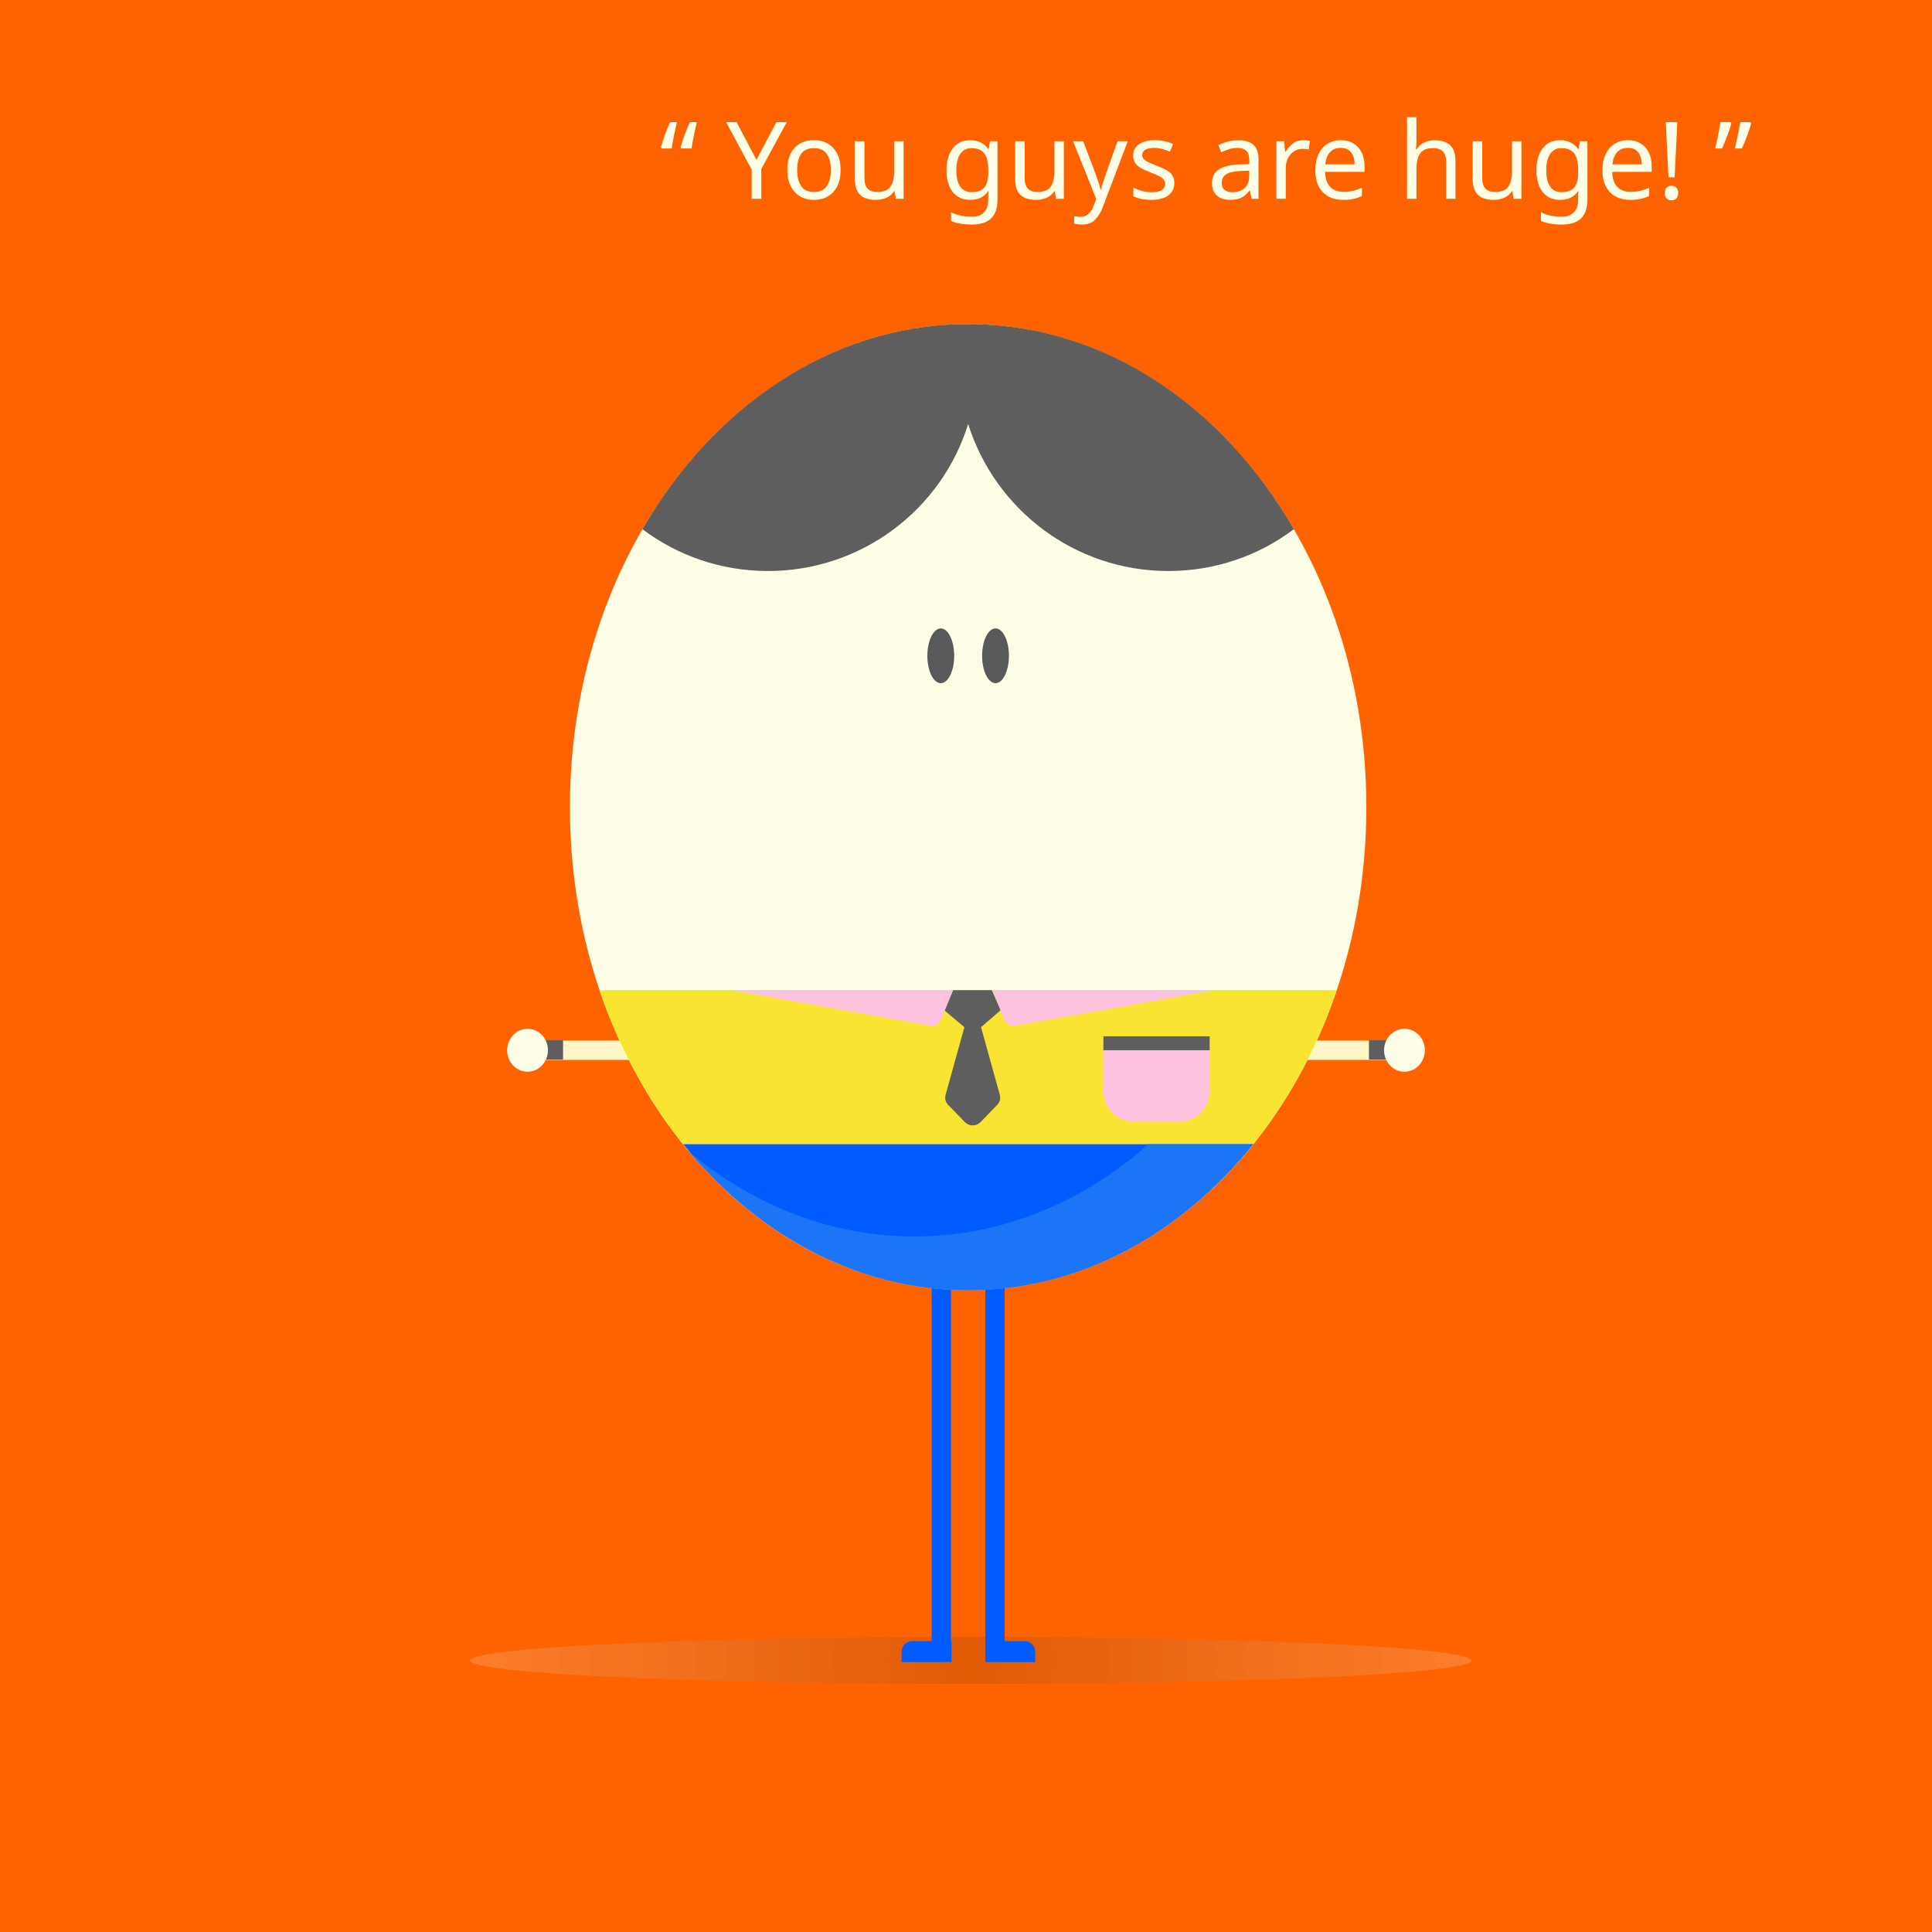
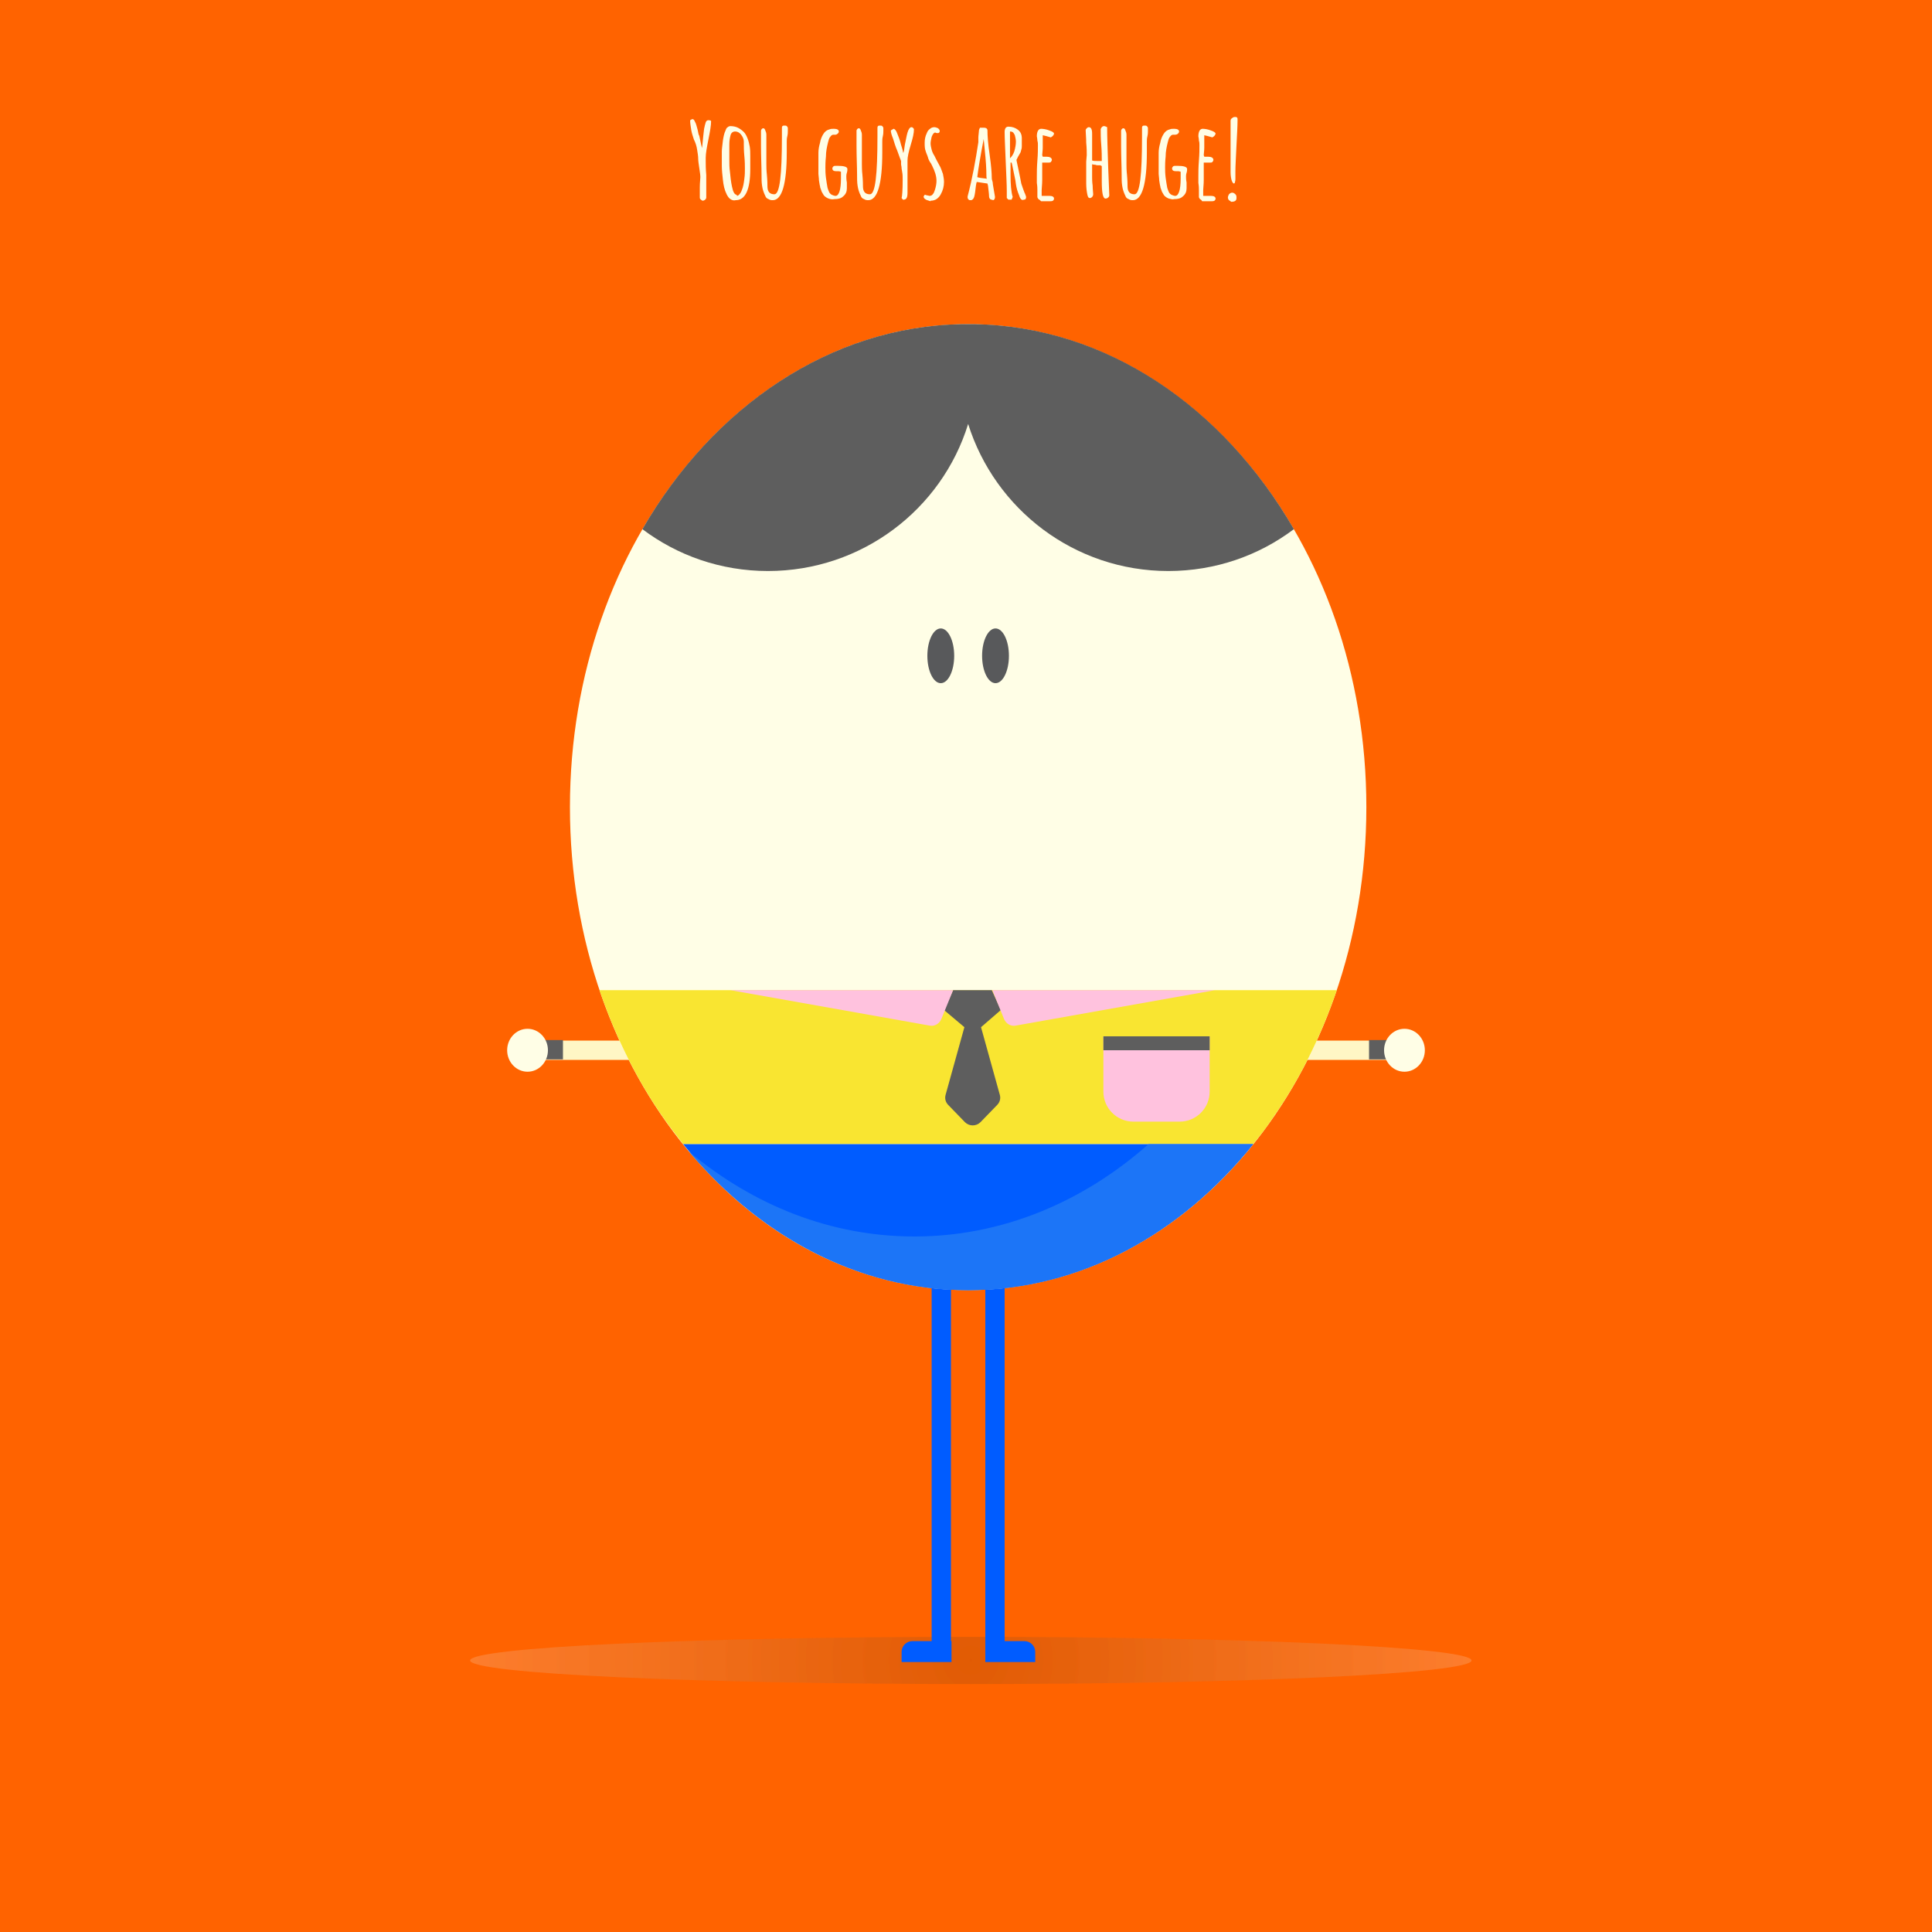
- <svg xmlns="http://www.w3.org/2000/svg" version="1.1" x="0px" y="0px" viewBox="0 0 360 360" enable-background="new 0 0 360 360" xml:space="preserve">
+ <svg xmlns="http://www.w3.org/2000/svg" version="1.1" id="Layer_1" x="0px" y="0px" viewBox="0 0 360 360" style="enable-background:new 0 0 360 360;" xml:space="preserve">
+   <style type="text/css">
+ 	.st0{fill:#FF6300;}
+ 	.st1{opacity:0.1;fill:url(#SVGID_1_);enable-background:new    ;}
+ 	.st2{opacity:0.1;fill:url(#SVGID_2_);enable-background:new    ;}
+ 	.st3{fill:none;}
+ 	.st4{fill:#005CFF;}
+ 	.st5{fill:#A6A8AB;}
+ 	.st6{fill:#FFF6C5;}
+ 	.st7{fill:#5E5E5E;}
+ 	.st8{fill:#FFFEE6;}
+ 	.st9{fill:#F9E531;}
+ 	.st10{fill:#58595B;}
+ 	.st11{fill:#1C75F7;}
+ 	.st12{fill:#FFC2DE;}
+ 	.st13{enable-background:new    ;}
+ </style>
  <g id="bg">
-     <rect x="0" fill="#FF6300" width="360" height="360" />
-     <radialGradient id="SVGID_1_" cx="180.897" cy="309.383" r="99.451" gradientUnits="userSpaceOnUse">
+     <rect class="st0" width="360" height="360" />
+     <radialGradient id="SVGID_1_" cx="180.9" cy="52.617" r="99.448" gradientTransform="matrix(1 0 0 -1 0 362)" gradientUnits="userSpaceOnUse">
      <stop offset="0" style="stop-color:#603813" />
      <stop offset="1" style="stop-color:#FFFFFF" />
    </radialGradient>
-     <ellipse opacity="0.1" fill="url(#SVGID_1_)" cx="180.9" cy="309.4" rx="93.3" ry="4.4" />
+     <ellipse class="st1" cx="180.9" cy="309.4" rx="93.3" ry="4.4" />
  </g>
-   <g id="Layer_2">
- </g>
  <g id="Layer_3">
</g>
  <g id="Layer_10">
-     <radialGradient id="SVGID_2_" cx="180.897" cy="309.383" r="99.451" gradientUnits="userSpaceOnUse">
+     <radialGradient id="SVGID_2_" cx="180.9" cy="52.617" r="99.448" gradientTransform="matrix(1 0 0 -1 0 362)" gradientUnits="userSpaceOnUse">
      <stop offset="0" style="stop-color:#603813" />
      <stop offset="1" style="stop-color:#FFFFFF" />
    </radialGradient>
-     <ellipse opacity="0.1" fill="url(#SVGID_2_)" cx="180.9" cy="309.4" rx="93.3" ry="4.4" />
-     <rect x="0" fill="none" width="360" height="360" />
+     <ellipse class="st2" cx="180.9" cy="309.4" rx="93.3" ry="4.4" />
+     <rect class="st3" width="360" height="360" />
    <g>
-       <path fill="#005CFF" d="M177.2,309.7H168v-1.9c0-1.1,0.9-2,2-2h7.3V309.7z" />
-       <path fill="#005CFF" d="M183.6,309.7h9.3v-1.9c0-1.1-0.9-2-2-2h-7.3V309.7z" />
+       <path class="st4" d="M177.2,309.7H168v-1.9c0-1.1,0.9-2,2-2h7.3v3.9H177.2z" />
+       <path class="st4" d="M183.6,309.7h9.3v-1.9c0-1.1-0.9-2-2-2h-7.3V309.7z" />
    </g>
    <g>
-       <rect x="173.6" y="234.8" fill="#005CFF" width="3.6" height="72.9" />
-       <rect x="183.6" y="234.8" fill="#005CFF" width="3.6" height="72.9" />
+       <rect x="173.6" y="234.8" class="st4" width="3.6" height="72.9" />
+       <rect x="183.6" y="234.8" class="st4" width="3.6" height="72.9" />
    </g>
-     <rect x="168" y="172.6" fill="#A6A8AB" width="12.4" height="15.3" />
-     <rect x="97" y="193.9" fill="#FFF6C5" width="40.9" height="3.6" />
-     <rect x="101.1" y="193.7" transform="matrix(4.500382e-11 1 -1 4.500382e-11 298.618 92.7326)" fill="#5E5E5E" width="3.6" height="3.9" />
-     <ellipse fill="#FFFEE6" cx="98.3" cy="195.7" rx="3.8" ry="4" />
-     <rect x="222" y="193.9" fill="#FFF6C5" width="40.9" height="3.6" />
-     <rect x="255.3" y="193.7" transform="matrix(4.500406e-11 -1 1 4.500406e-11 61.382 452.7326)" fill="#5E5E5E" width="3.6" height="3.9" />
-     <ellipse fill="#FFFEE6" cx="261.7" cy="195.7" rx="3.8" ry="4" />
-     <ellipse fill="#FFFEE6" cx="180.4" cy="150.4" rx="74.2" ry="90" />
-     <path fill="#F9E531" d="M111.7,184.5c3,8.7,7,16.8,12,23.9c1.1,1.6,2.4,3.2,3.6,4.8h106.2c1.2-1.5,2.5-3.1,3.6-4.8   c5-7.1,9-15.2,12-23.9H111.7z" />
+     <rect x="168" y="172.6" class="st5" width="12.4" height="15.3" />
+     <rect x="97" y="193.9" class="st6" width="40.9" height="3.6" />
+     <rect x="101" y="193.8" class="st7" width="3.9" height="3.6" />
+     <ellipse class="st8" cx="98.3" cy="195.7" rx="3.8" ry="4" />
+     <rect x="222" y="193.9" class="st6" width="40.9" height="3.6" />
+     <rect x="255.1" y="193.8" class="st7" width="3.9" height="3.6" />
+     <ellipse class="st8" cx="261.7" cy="195.7" rx="3.8" ry="4" />
+     <ellipse class="st8" cx="180.4" cy="150.4" rx="74.2" ry="90" />
+     <path class="st9" d="M111.7,184.5c3,8.7,7,16.8,12,23.9c1.1,1.6,2.4,3.2,3.6,4.8h106.2c1.2-1.5,2.5-3.1,3.6-4.8   c5-7.1,9-15.2,12-23.9H111.7z" />
    <g>
-       <ellipse fill="#58595B" cx="175.3" cy="122.2" rx="2.5" ry="5.1" />
-       <ellipse fill="#58595B" cx="185.5" cy="122.2" rx="2.5" ry="5.1" />
+       <ellipse class="st10" cx="175.3" cy="122.2" rx="2.5" ry="5.1" />
+       <ellipse class="st10" cx="185.5" cy="122.2" rx="2.5" ry="5.1" />
    </g>
-     <path fill="#5E5E5E" d="M181.5,60.4c-0.4,0-0.8,0-1.1,0c-0.4,0-0.8,0-1.1,0c-24.6,0.4-46.4,15.4-59.6,38.2   c6.5,4.9,14.6,7.8,23.4,7.8c17.5,0,32.4-11.5,37.3-27.4c5,15.9,19.8,27.4,37.3,27.4c8.8,0,16.9-2.9,23.4-7.8   C227.9,75.8,206.2,60.8,181.5,60.4z" />
-     <path fill="#5E5E5E" d="M186.5,188.2l-1.7-3.7h-3.6h-3.6l-1.7,3.7l3.8,3.2l-3.5,12.6c-0.2,0.7,0,1.4,0.5,1.9l3.1,3.2   c0.8,0.8,2.1,0.8,2.9,0l3.1-3.2c0.5-0.5,0.7-1.2,0.5-1.9l-3.5-12.6L186.5,188.2z" />
-     <path fill="#005CFF" d="M180.4,240.4c20.8,0,39.6-10.4,53.1-27.2H127.3C140.8,229.9,159.6,240.4,180.4,240.4z" />
-     <path fill="#1C75F7" d="M214,213.2c-12.2,10.8-27.3,17.2-43.6,17.2c-15.6,0-30-5.8-42-15.8c13.4,15.9,31.7,25.8,52,25.8   c20.8,0,39.6-10.4,53.1-27.2H214z" />
-     <path fill="#FFC2DE" d="M219.8,209h-8.6c-3.1,0-5.6-2.5-5.6-5.6v-10.3h19.8v10.3C225.4,206.5,222.9,209,219.8,209z" />
-     <rect x="205.6" y="193.1" fill="#5E5E5E" width="19.8" height="2.6" />
-     <path fill="#FFC2DE" d="M177.6,184.5l-2.2,5.4c-0.4,0.9-1.3,1.4-2.2,1.2l-37.1-6.6H177.6z" />
-     <path fill="#FFC2DE" d="M184.9,184.5l2.2,5.4c0.4,0.9,1.3,1.4,2.2,1.2l37.1-6.6H184.9z" />
+     <path class="st7" d="M181.5,60.4c-0.4,0-0.8,0-1.1,0c-0.4,0-0.8,0-1.1,0c-24.6,0.4-46.4,15.4-59.6,38.2c6.5,4.9,14.6,7.8,23.4,7.8   c17.5,0,32.4-11.5,37.3-27.4c5,15.9,19.8,27.4,37.3,27.4c8.8,0,16.9-2.9,23.4-7.8C227.9,75.8,206.2,60.8,181.5,60.4z" />
+     <path class="st7" d="M186.5,188.2l-1.7-3.7h-3.6h-3.6l-1.7,3.7l3.8,3.2l-3.5,12.6c-0.2,0.7,0,1.4,0.5,1.9l3.1,3.2   c0.8,0.8,2.1,0.8,2.9,0l3.1-3.2c0.5-0.5,0.7-1.2,0.5-1.9l-3.5-12.6L186.5,188.2z" />
+     <path class="st4" d="M180.4,240.4c20.8,0,39.6-10.4,53.1-27.2H127.3C140.8,229.9,159.6,240.4,180.4,240.4z" />
+     <path class="st11" d="M214,213.2c-12.2,10.8-27.3,17.2-43.6,17.2c-15.6,0-30-5.8-42-15.8c13.4,15.9,31.7,25.8,52,25.8   c20.8,0,39.6-10.4,53.1-27.2H214z" />
+     <path class="st12" d="M219.8,209h-8.6c-3.1,0-5.6-2.5-5.6-5.6v-10.3h19.8v10.3C225.4,206.5,222.9,209,219.8,209z" />
+     <rect x="205.6" y="193.1" class="st7" width="19.8" height="2.6" />
+     <path class="st12" d="M177.6,184.5l-2.2,5.4c-0.4,0.9-1.3,1.4-2.2,1.2l-37.1-6.6L177.6,184.5L177.6,184.5z" />
+     <path class="st12" d="M184.9,184.5l2.2,5.4c0.4,0.9,1.3,1.4,2.2,1.2l37.1-6.6L184.9,184.5L184.9,184.5z" />
  </g>
  <g id="Layer_4">
</g>
  <g id="Layer_5">
</g>
  <g id="Layer_6">
</g>
  <g id="Layer_7">
</g>
  <g id="Layer_8">
</g>
  <g id="Layer_11">
</g>
-   <g id="Layer_9">
-     <text transform="matrix(1 0 0 1 122.9156 37.0415)" fill="#FFFEE6" font-family="'AmaticSC-Bold'" font-size="20px">“ You guys are huge! ”</text>
+   <g class="st13">
+     <path class="st8" d="M130.5,37.1c-0.1-0.1-0.1-0.2-0.1-0.3l0-1.9c0-0.9,0.1-1.5,0.1-1.9c0-0.4-0.1-1-0.2-1.7   c-0.1-0.7-0.2-1.3-0.2-1.7c0-0.5-0.1-1.1-0.2-1.7c-0.1-0.7-0.3-1.3-0.6-1.9c-0.2-0.6-0.4-1.2-0.5-1.8c-0.1-0.7-0.2-1.2-0.2-1.7   c0-0.1,0.1-0.2,0.2-0.2c0.1-0.1,0.2-0.1,0.3-0.1c0.1,0,0.3,0.2,0.4,0.5c0.2,0.3,0.3,0.8,0.5,1.5c0.1,0.6,0.2,1,0.3,1.1l0.3,1.4   l0.2,0.9c0-0.2,0.1-0.5,0.1-0.8c0.1-1.1,0.2-2,0.3-2.8c0.1-0.5,0.2-0.9,0.3-1.2c0.1-0.3,0.3-0.4,0.5-0.4c0.4,0,0.5,0.1,0.5,0.2   c0,0.8-0.2,1.9-0.5,3.4c-0.3,1.5-0.5,2.6-0.5,3.4l0,0.3c0,0.2,0,0.3,0,0.4V30c0,0.6,0,1.5,0.1,2.6l0,2.7l0,0.5l0,0.5v0.5   c0,0.2-0.1,0.3-0.2,0.4c-0.1,0.1-0.3,0.2-0.5,0.2C130.7,37.3,130.6,37.2,130.5,37.1z" />
+     <path class="st8" d="M136.1,37.1c-0.3-0.2-0.5-0.5-0.7-0.9c-0.4-0.8-0.6-1.7-0.7-2.7c-0.1-0.9-0.2-1.8-0.2-2.6c0-0.2,0-0.3,0-0.4   v-0.4c0-0.1,0-0.1,0-0.1v-0.4l0-1.4c0-0.4,0.1-1.1,0.2-2c0.1-0.6,0.2-1.3,0.5-1.9c0.1-0.3,0.2-0.5,0.4-0.6c0.1-0.1,0.3-0.2,0.5-0.2   c0.5,0,1,0.1,1.4,0.3s0.8,0.5,1.1,0.8c0.3,0.3,0.5,0.7,0.7,1.2c0.2,0.5,0.3,1,0.4,1.5c0.1,0.6,0.1,1.2,0.1,1.8v0.2   c0,0.4,0,0.8,0,1.1l0,1.1c0,3.8-0.9,5.8-2.7,5.8C136.7,37.4,136.4,37.3,136.1,37.1z M137.7,36.3c0.2-0.2,0.4-0.5,0.5-0.8   c0.3-0.7,0.4-1.4,0.5-2.2c0.1-0.7,0.1-1.3,0.1-1.8c0-0.6,0-1.4-0.1-2.4c-0.1-1-0.1-1.8-0.1-2.3v-0.4c0-0.5-0.2-0.9-0.5-1.3   c-0.3-0.4-0.7-0.6-1.1-0.6c-0.5,0-0.8,0.3-0.9,0.8c-0.1,0.4-0.2,0.9-0.2,1.6c0,0.3,0,0.5,0,0.6v0.5l0,0.9c0,0.3,0,0.6,0,0.9   c0,0.7,0,1.4,0.1,2.1c0.1,1,0.2,2,0.4,2.9c0.2,1,0.5,1.5,0.9,1.5C137.2,36.6,137.5,36.5,137.7,36.3z" />
+     <path class="st8" d="M143.2,37.1c-0.3-0.1-0.5-0.3-0.6-0.6c-0.3-0.6-0.5-1.2-0.6-1.9c-0.1-0.6-0.1-1.3-0.1-2.2   c0-1.4-0.1-3.2-0.1-5.3l0-1.5c0-0.1,0-0.2,0-0.4c0-0.5,0-0.8,0-0.9c0.1-0.3,0.3-0.4,0.4-0.4c0.2,0,0.3,0.1,0.4,0.4   c0.1,0.2,0.2,0.5,0.2,0.8v5.4c0,0.5,0,1.2,0.1,2.1c0.1,1.1,0.1,1.8,0.1,2.1c0,1,0.4,1.5,1.3,1.5c1,0,1.4-3.6,1.4-10.8v-1.1v-0.2   c0,0,0-0.1,0-0.2c0-0.2,0-0.3,0.1-0.4s0.2-0.1,0.4-0.1c0.2,0,0.3,0,0.4,0.1c0.1,0.1,0.2,0.2,0.2,0.4c0,0.1,0,0.2,0,0.5   c0,0.2,0,0.6-0.1,1c-0.1,0.4-0.1,0.7-0.1,1c0,0.3,0,0.6,0,0.8l0,0.8v0.2c0,0.1,0,0.1,0,0.2c0,5.9-0.9,8.9-2.6,8.9   C143.8,37.3,143.5,37.3,143.2,37.1z" />
+     <path class="st8" d="M154.4,37c-0.3-0.1-0.6-0.3-0.8-0.5c-0.2-0.2-0.3-0.5-0.5-0.8c-0.1-0.4-0.3-0.7-0.3-1   c-0.1-0.3-0.1-0.6-0.2-1.1c0-0.5-0.1-0.9-0.1-1.2v-1.2v-0.8c0-0.8,0-1.4,0-1.9c0-0.6,0.1-1.2,0.3-1.9c0.1-0.6,0.3-1.1,0.6-1.6   c0.3-0.5,0.7-0.8,1.2-0.9c0.2-0.1,0.5-0.1,0.8-0.1c0.6,0,0.9,0.2,0.9,0.5c0,0.2-0.1,0.3-0.2,0.4s-0.3,0.2-0.4,0.2   c-0.1,0-0.2,0-0.2,0c-0.1,0-0.1,0-0.2,0c-0.2,0-0.4,0.1-0.6,0.4c-0.2,0.2-0.3,0.6-0.4,1c-0.2,0.8-0.4,1.7-0.4,2.7   c-0.1,0.9-0.1,1.6-0.1,2c0,0.5,0,1.1,0.1,1.9c0.1,0.7,0.2,1.4,0.3,1.9c0.1,0.3,0.2,0.6,0.3,0.8c0.1,0.2,0.3,0.4,0.5,0.5   c0.2,0.1,0.5,0.2,0.7,0.2c0.6,0,1-1.1,1-3.2V32c-0.1,0-0.2-0.1-0.5-0.1H156h-0.2c-0.5,0-0.7-0.2-0.7-0.5c0-0.2,0.1-0.3,0.2-0.4   c0.1-0.1,0.3-0.1,0.5-0.1v0h0.3c1.2,0,1.8,0.2,1.8,0.6c0,0.1,0,0.4-0.1,0.7c-0.1,0.3-0.1,0.6-0.1,0.7c0,0.2,0,0.6,0.1,1.1l0,1.1   c0,0.6-0.2,1.1-0.7,1.5c-0.4,0.4-1,0.5-1.6,0.5C155,37.2,154.7,37.1,154.4,37z" />
+     <path class="st8" d="M161,37.1c-0.3-0.1-0.5-0.3-0.6-0.6c-0.3-0.6-0.5-1.2-0.6-1.9c-0.1-0.6-0.1-1.3-0.1-2.2c0-1.4-0.1-3.2-0.1-5.3   l0-1.5c0-0.1,0-0.2,0-0.4c0-0.5,0-0.8,0-0.9c0.1-0.3,0.3-0.4,0.4-0.4c0.2,0,0.3,0.1,0.4,0.4c0.1,0.2,0.2,0.5,0.2,0.8v5.4   c0,0.5,0,1.2,0.1,2.1c0.1,1.1,0.1,1.8,0.1,2.1c0,1,0.4,1.5,1.3,1.5c1,0,1.4-3.6,1.4-10.8v-1.1v-0.2c0,0,0-0.1,0-0.2   c0-0.2,0-0.3,0.1-0.4s0.2-0.1,0.4-0.1c0.2,0,0.3,0,0.4,0.1c0.1,0.1,0.2,0.2,0.2,0.4c0,0.1,0,0.2,0,0.5c0,0.2,0,0.6-0.1,1   c-0.1,0.4-0.1,0.7-0.1,1c0,0.3,0,0.6,0,0.8l0,0.8v0.2c0,0.1,0,0.1,0,0.2c0,5.9-0.9,8.9-2.6,8.9C161.6,37.3,161.3,37.3,161,37.1z" />
+     <path class="st8" d="M168,36.9c0.1-0.3,0.2-1.4,0.2-3.4c0-0.5,0-1-0.1-1.5l-0.1-0.6c0-0.4-0.1-0.6-0.1-0.8V30   c-0.1-0.3-0.4-1-0.7-1.9c-0.4-0.9-0.6-1.7-0.8-2.3c-0.3-0.7-0.4-1.2-0.4-1.4v-0.1l0.5-0.3c0.2,0,0.5,0.3,0.7,0.9   c0.2,0.5,0.5,1.2,0.7,2.1c0.3,0.9,0.4,1.4,0.4,1.5c0.1-0.1,0.2-0.6,0.3-1.5c0.2-0.9,0.3-1.6,0.5-2.3c0.2-0.7,0.5-1,0.7-1   c0.1,0,0.2,0,0.3,0.1c0.1,0.1,0.2,0.2,0.2,0.3c0,0.7-0.2,1.6-0.6,2.9c-0.4,1.3-0.6,2.3-0.6,2.9v6c0,0.9-0.2,1.3-0.7,1.3   C168.4,37.3,168.2,37.2,168,36.9z" />
+     <path class="st8" d="M172.4,37.1c-0.2-0.1-0.3-0.3-0.3-0.5l0.2-0.3c0.1,0,0.2,0,0.4,0.1c0.2,0,0.4,0.1,0.5,0.1   c0.2,0,0.5-0.1,0.6-0.3c0.2-0.2,0.3-0.5,0.4-0.8c0.2-0.6,0.3-1.2,0.3-1.7c0-0.9-0.3-1.8-0.8-2.8l-0.2-0.4c-0.3-0.4-0.5-0.8-0.6-1.2   s-0.3-0.7-0.4-1.1c-0.2-0.5-0.2-1-0.2-1.6c0-0.6,0.1-1.2,0.4-1.8c0.1-0.3,0.3-0.6,0.6-0.8c0.2-0.2,0.5-0.3,0.8-0.3   c0.2,0,0.5,0.1,0.7,0.2c0.2,0.2,0.3,0.3,0.3,0.5c0,0.1,0,0.2-0.1,0.3s-0.2,0.1-0.3,0.1c-0.1,0-0.3,0-0.4-0.1   c-0.3,0-0.5,0.3-0.7,0.8c-0.1,0.5-0.2,0.9-0.2,1.2c0,0.4,0.1,0.8,0.2,1.2c0.1,0.4,0.3,0.8,0.5,1.1l0.4,0.8l0.7,1.3   c0.2,0.4,0.3,0.8,0.5,1.3c0.1,0.5,0.2,1,0.2,1.5c0,0.8-0.2,1.6-0.6,2.3c-0.2,0.4-0.5,0.7-0.8,0.9s-0.7,0.3-1.1,0.3v0.1   C172.7,37.3,172.5,37.2,172.4,37.1z" />
+     <path class="st8" d="M184.5,37.1c-0.1-0.1-0.2-0.3-0.2-0.5c0-0.4-0.1-1.1-0.2-2l-0.1-0.4l-2-0.3c-0.1,0.3-0.2,0.9-0.3,1.9   c-0.1,0.7-0.2,1.1-0.4,1.3c-0.1,0.1-0.2,0.2-0.4,0.2c-0.2,0-0.3,0-0.4-0.1c-0.1-0.1-0.2-0.2-0.2-0.4l0-0.1l0-0.1   c0.9-3.4,1.5-6.8,2-10.1c0-0.1,0-0.1,0-0.3c0-0.1,0-0.3,0-0.5c0-0.5,0.1-0.9,0.1-1.2c0-0.3,0.1-0.5,0.2-0.7h0.7   c0.2,0,0.3,0,0.5,0.1c0.1,0.1,0.2,0.2,0.2,0.4c0,1,0.1,2.5,0.4,4.5c0.3,2.1,0.4,3.5,0.4,4.3c0,0.1,0,0.3,0.1,0.6   c0.1,0.3,0.1,0.5,0.1,0.6s0.1,0.5,0.2,1.2c0.1,0.6,0.2,1.1,0.2,1.2v0c0,0.3-0.1,0.5-0.3,0.6C184.8,37.2,184.6,37.2,184.5,37.1z    M183.8,32.6c0-1.2-0.1-2.7-0.3-4.6l-0.2-2.1c-0.6,3.1-1,5.5-1.2,7.1c0.2,0.1,0.8,0.2,1.8,0.3C183.8,33.2,183.8,32.9,183.8,32.6z" />
+     <path class="st8" d="M189.9,36.4c-0.3-0.7-0.5-1.4-0.6-2.1l-0.1-0.7c-0.4-1.9-0.6-3-0.7-3.3h-0.2c0,0.4,0,0.7,0,1.1v1.1   c0,1.8,0.1,3.2,0.4,4.2l-0.2,0.5h-0.6l-0.3-0.3l0-1.3c0-1.2-0.1-3-0.2-5.5c-0.1-2.6-0.2-4.4-0.2-5.5c0-0.6,0.2-1,0.7-1   c0.7,0,1.3,0.2,1.8,0.6c0.5,0.4,0.7,0.9,0.7,1.6v1.4c0,0.2,0,0.4-0.1,0.7s-0.1,0.5-0.2,0.6l-0.4,0.7l-0.3,0.6l0.1,0.5l0.3,1.4   c0.2,1,0.4,1.9,0.5,2.5c0.2,0.6,0.4,1.2,0.6,1.7l0.1,0.2c0.1,0.3,0.2,0.5,0.2,0.6c0,0.1,0,0.2-0.1,0.4c-0.1,0.1-0.2,0.1-0.3,0.1   C190.4,37.4,190.1,37.1,189.9,36.4z M189,28.2c0.2-0.7,0.3-1.3,0.3-1.8c0-0.4-0.1-0.8-0.2-1.2c-0.1-0.2-0.2-0.4-0.3-0.5   s-0.3-0.2-0.6-0.2l0,0.1l0,0.2l0,2.4c0,0.7,0,1.4,0,2.3C188.5,29.2,188.8,28.8,189,28.2z" />
+     <path class="st8" d="M193.5,37.1c-0.1-0.1-0.2-0.3-0.2-0.4v-0.5v-0.4c0-0.1,0-0.3,0-0.4c0-0.3,0-0.7-0.1-1.3l0-1.3   c0-0.7,0-1.6,0.1-2.9c0.1-1.2,0.1-2.1,0.1-2.9c0-0.2,0-0.5-0.1-0.8c0-0.4-0.1-0.7-0.1-0.8c0-0.9,0.3-1.4,0.8-1.4   c0.4,0,1,0.1,1.5,0.3c0.6,0.2,0.9,0.4,0.9,0.6c0,0.1-0.1,0.3-0.2,0.4c-0.1,0.1-0.2,0.2-0.4,0.3c-0.6-0.2-1.1-0.3-1.5-0.4   c0,0.2,0,0.5,0,0.9c0,0.5,0,1,0,1.4c0,0.6-0.1,1.1-0.1,1.4l0.1,0.3l0.3,0c0.1,0,0.2,0,0.4,0c0.6,0,1,0.2,1,0.6   c0,0.1-0.1,0.3-0.2,0.4c-0.1,0.1-0.3,0.1-0.5,0.1c-0.2,0-0.4,0-0.6,0h-0.5c0,0.3,0,0.9,0,1.5s0,1.3,0,1.8c0,0.8-0.1,1.4-0.1,1.8   c0,0.7,0,1.1,0,1.1l0.7,0c0.2,0,0.5,0,0.8,0c0.5,0,0.8,0.2,0.8,0.5c0,0.2-0.1,0.3-0.2,0.4c-0.2,0.1-0.4,0.1-0.6,0.1H194   C193.8,37.3,193.7,37.2,193.5,37.1z" />
+     <path class="st8" d="M205.3,33.7l0-1.1l0-0.9v-0.1v-0.2c0-0.1,0-0.2,0-0.4c0,0,0-0.1-0.1-0.1s-0.1-0.1-0.1-0.1v0   c-0.1,0-0.2,0-0.4,0s-0.4,0-0.6-0.1c-0.1,0-0.3,0-0.6-0.1V33c0,0.3,0,0.9,0.1,1.6c0,0.7,0.1,1.3,0.1,1.6c0,0.2-0.1,0.4-0.2,0.5   c-0.1,0.1-0.2,0.2-0.4,0.2c-0.3,0-0.4-0.2-0.5-0.7c-0.1-0.5-0.2-1.2-0.2-2l0-1.6c0-0.5,0-0.9,0-1.4v-0.3v-0.3c0-0.2,0-0.4,0-0.4   v-0.1l0.1-1.2c0-0.5,0-1.3-0.1-2.3c0-1-0.1-1.8-0.1-2.3c0-0.2,0.1-0.3,0.2-0.4c0.1-0.1,0.2-0.2,0.4-0.2c0.4,0,0.6,0.4,0.6,1.2   l0,2.5c0,0.7,0,1.6,0,2.5c0.2,0.1,0.6,0.1,1.1,0.1h0.7c0-0.1,0-0.2,0-0.2c0-0.6,0-1.6-0.1-2.8c-0.1-1.2-0.1-2.1-0.1-2.9   c0-0.1,0.1-0.3,0.2-0.4c0.1-0.1,0.2-0.2,0.4-0.2c0.1,0,0.2,0,0.4,0.1l0.2,0.1c0,1.9,0.1,4.4,0.2,7.6l0.2,5.1c0,0.2-0.1,0.3-0.2,0.4   c-0.1,0.1-0.3,0.2-0.5,0.2C205.5,37,205.3,35.9,205.3,33.7z" />
+     <path class="st8" d="M210.3,37.1c-0.3-0.1-0.5-0.3-0.6-0.6c-0.3-0.6-0.5-1.2-0.6-1.9c-0.1-0.6-0.1-1.3-0.1-2.2   c0-1.4-0.1-3.2-0.1-5.3l0-1.5c0-0.1,0-0.2,0-0.4c0-0.5,0-0.8,0-0.9c0.1-0.3,0.3-0.4,0.4-0.4c0.2,0,0.3,0.1,0.4,0.4   c0.1,0.2,0.2,0.5,0.2,0.8v5.4c0,0.5,0,1.2,0.1,2.1c0.1,1.1,0.1,1.8,0.1,2.1c0,1,0.4,1.5,1.3,1.5c1,0,1.4-3.6,1.4-10.8v-1.1v-0.2   c0,0,0-0.1,0-0.2c0-0.2,0-0.3,0.1-0.4s0.2-0.1,0.4-0.1c0.2,0,0.3,0,0.4,0.1c0.1,0.1,0.2,0.2,0.2,0.4c0,0.1,0,0.2,0,0.5   c0,0.2,0,0.6-0.1,1c-0.1,0.4-0.1,0.7-0.1,1c0,0.3,0,0.6,0,0.8l0,0.8v0.2c0,0.1,0,0.1,0,0.2c0,5.9-0.9,8.9-2.6,8.9   C210.9,37.3,210.6,37.3,210.3,37.1z" />
+     <path class="st8" d="M217.8,37c-0.3-0.1-0.6-0.3-0.8-0.5c-0.2-0.2-0.3-0.5-0.5-0.8c-0.1-0.4-0.3-0.7-0.3-1   c-0.1-0.3-0.1-0.6-0.2-1.1c0-0.5-0.1-0.9-0.1-1.2v-1.2v-0.8c0-0.8,0-1.4,0-1.9c0-0.6,0.1-1.2,0.3-1.9c0.1-0.6,0.3-1.1,0.6-1.6   c0.3-0.5,0.7-0.8,1.2-0.9c0.2-0.1,0.5-0.1,0.8-0.1c0.6,0,0.9,0.2,0.9,0.5c0,0.2-0.1,0.3-0.2,0.4s-0.3,0.2-0.5,0.2   c-0.1,0-0.2,0-0.2,0c-0.1,0-0.1,0-0.2,0c-0.2,0-0.4,0.1-0.6,0.4c-0.2,0.2-0.3,0.6-0.4,1c-0.2,0.8-0.4,1.7-0.4,2.7   c-0.1,0.9-0.1,1.6-0.1,2c0,0.5,0,1.1,0.1,1.9c0.1,0.7,0.2,1.4,0.3,1.9c0.1,0.3,0.2,0.6,0.3,0.8s0.3,0.4,0.5,0.5   c0.2,0.1,0.5,0.2,0.7,0.2c0.6,0,1-1.1,1-3.2V32c-0.1,0-0.2-0.1-0.5-0.1h-0.2h-0.2c-0.5,0-0.7-0.2-0.7-0.5c0-0.2,0.1-0.3,0.2-0.4   c0.1-0.1,0.3-0.1,0.5-0.1v0h0.3c1.2,0,1.8,0.2,1.8,0.6c0,0.1,0,0.4-0.1,0.7c-0.1,0.3-0.1,0.6-0.1,0.7c0,0.2,0,0.6,0.1,1.1l0,1.1   c0,0.6-0.2,1.1-0.7,1.5c-0.4,0.4-1,0.5-1.6,0.5C218.5,37.2,218.2,37.1,217.8,37z" />
+     <path class="st8" d="M223.6,37.1c-0.1-0.1-0.2-0.3-0.2-0.4v-0.5v-0.4c0-0.1,0-0.3,0-0.4c0-0.3,0-0.7-0.1-1.3l0-1.3   c0-0.7,0-1.6,0.1-2.9c0.1-1.2,0.1-2.1,0.1-2.9c0-0.2,0-0.5-0.1-0.8c0-0.4-0.1-0.7-0.1-0.8c0-0.9,0.3-1.4,0.8-1.4   c0.4,0,1,0.1,1.5,0.3c0.6,0.2,0.9,0.4,0.9,0.6c0,0.1-0.1,0.3-0.2,0.4c-0.1,0.1-0.2,0.2-0.4,0.3c-0.6-0.2-1.1-0.3-1.5-0.4   c0,0.2,0,0.5,0,0.9c0,0.5,0,1,0,1.4c0,0.6-0.1,1.1-0.1,1.4l0.1,0.3l0.3,0c0.1,0,0.2,0,0.4,0c0.6,0,1,0.2,1,0.6   c0,0.1-0.1,0.3-0.2,0.4c-0.1,0.1-0.3,0.1-0.5,0.1c-0.2,0-0.4,0-0.6,0h-0.5c0,0.3,0,0.9,0,1.5s0,1.3,0,1.8c0,0.8-0.1,1.4-0.1,1.8   c0,0.7,0,1.1,0,1.1l0.7,0c0.2,0,0.5,0,0.8,0c0.5,0,0.8,0.2,0.8,0.5c0,0.2-0.1,0.3-0.2,0.4c-0.2,0.1-0.4,0.1-0.6,0.1h-1.7   C223.9,37.3,223.8,37.2,223.6,37.1z" />
+     <path class="st8" d="M229,37.3c-0.1-0.1-0.2-0.3-0.2-0.5c0-0.2,0.1-0.4,0.2-0.6c0.2-0.2,0.4-0.3,0.6-0.3c0.2,0,0.4,0.1,0.6,0.3   c0.2,0.2,0.2,0.4,0.2,0.7c0,0.5-0.3,0.7-1,0.7C229.3,37.5,229.2,37.4,229,37.3z M229.5,33.6c-0.1-0.3-0.2-0.9-0.2-1.5   c0-0.2,0-0.7,0-1.4c0-0.5,0-1,0-1.6l0-3.3l0-3.3c0-0.2,0.1-0.4,0.3-0.5c0.2-0.2,0.4-0.2,0.6-0.2c0.1,0,0.2,0,0.3,0.1   c0.1,0.1,0.1,0.2,0.1,0.4c0,1.2-0.1,2.8-0.2,4.8c-0.1,2.2-0.2,3.8-0.2,4.8c0,0.7,0,1.2,0,1.5c0,0.3-0.1,0.5-0.1,0.6   c0,0.1-0.1,0.2-0.2,0.2C229.7,34.1,229.6,33.9,229.5,33.6z" />
  </g>
</svg>
